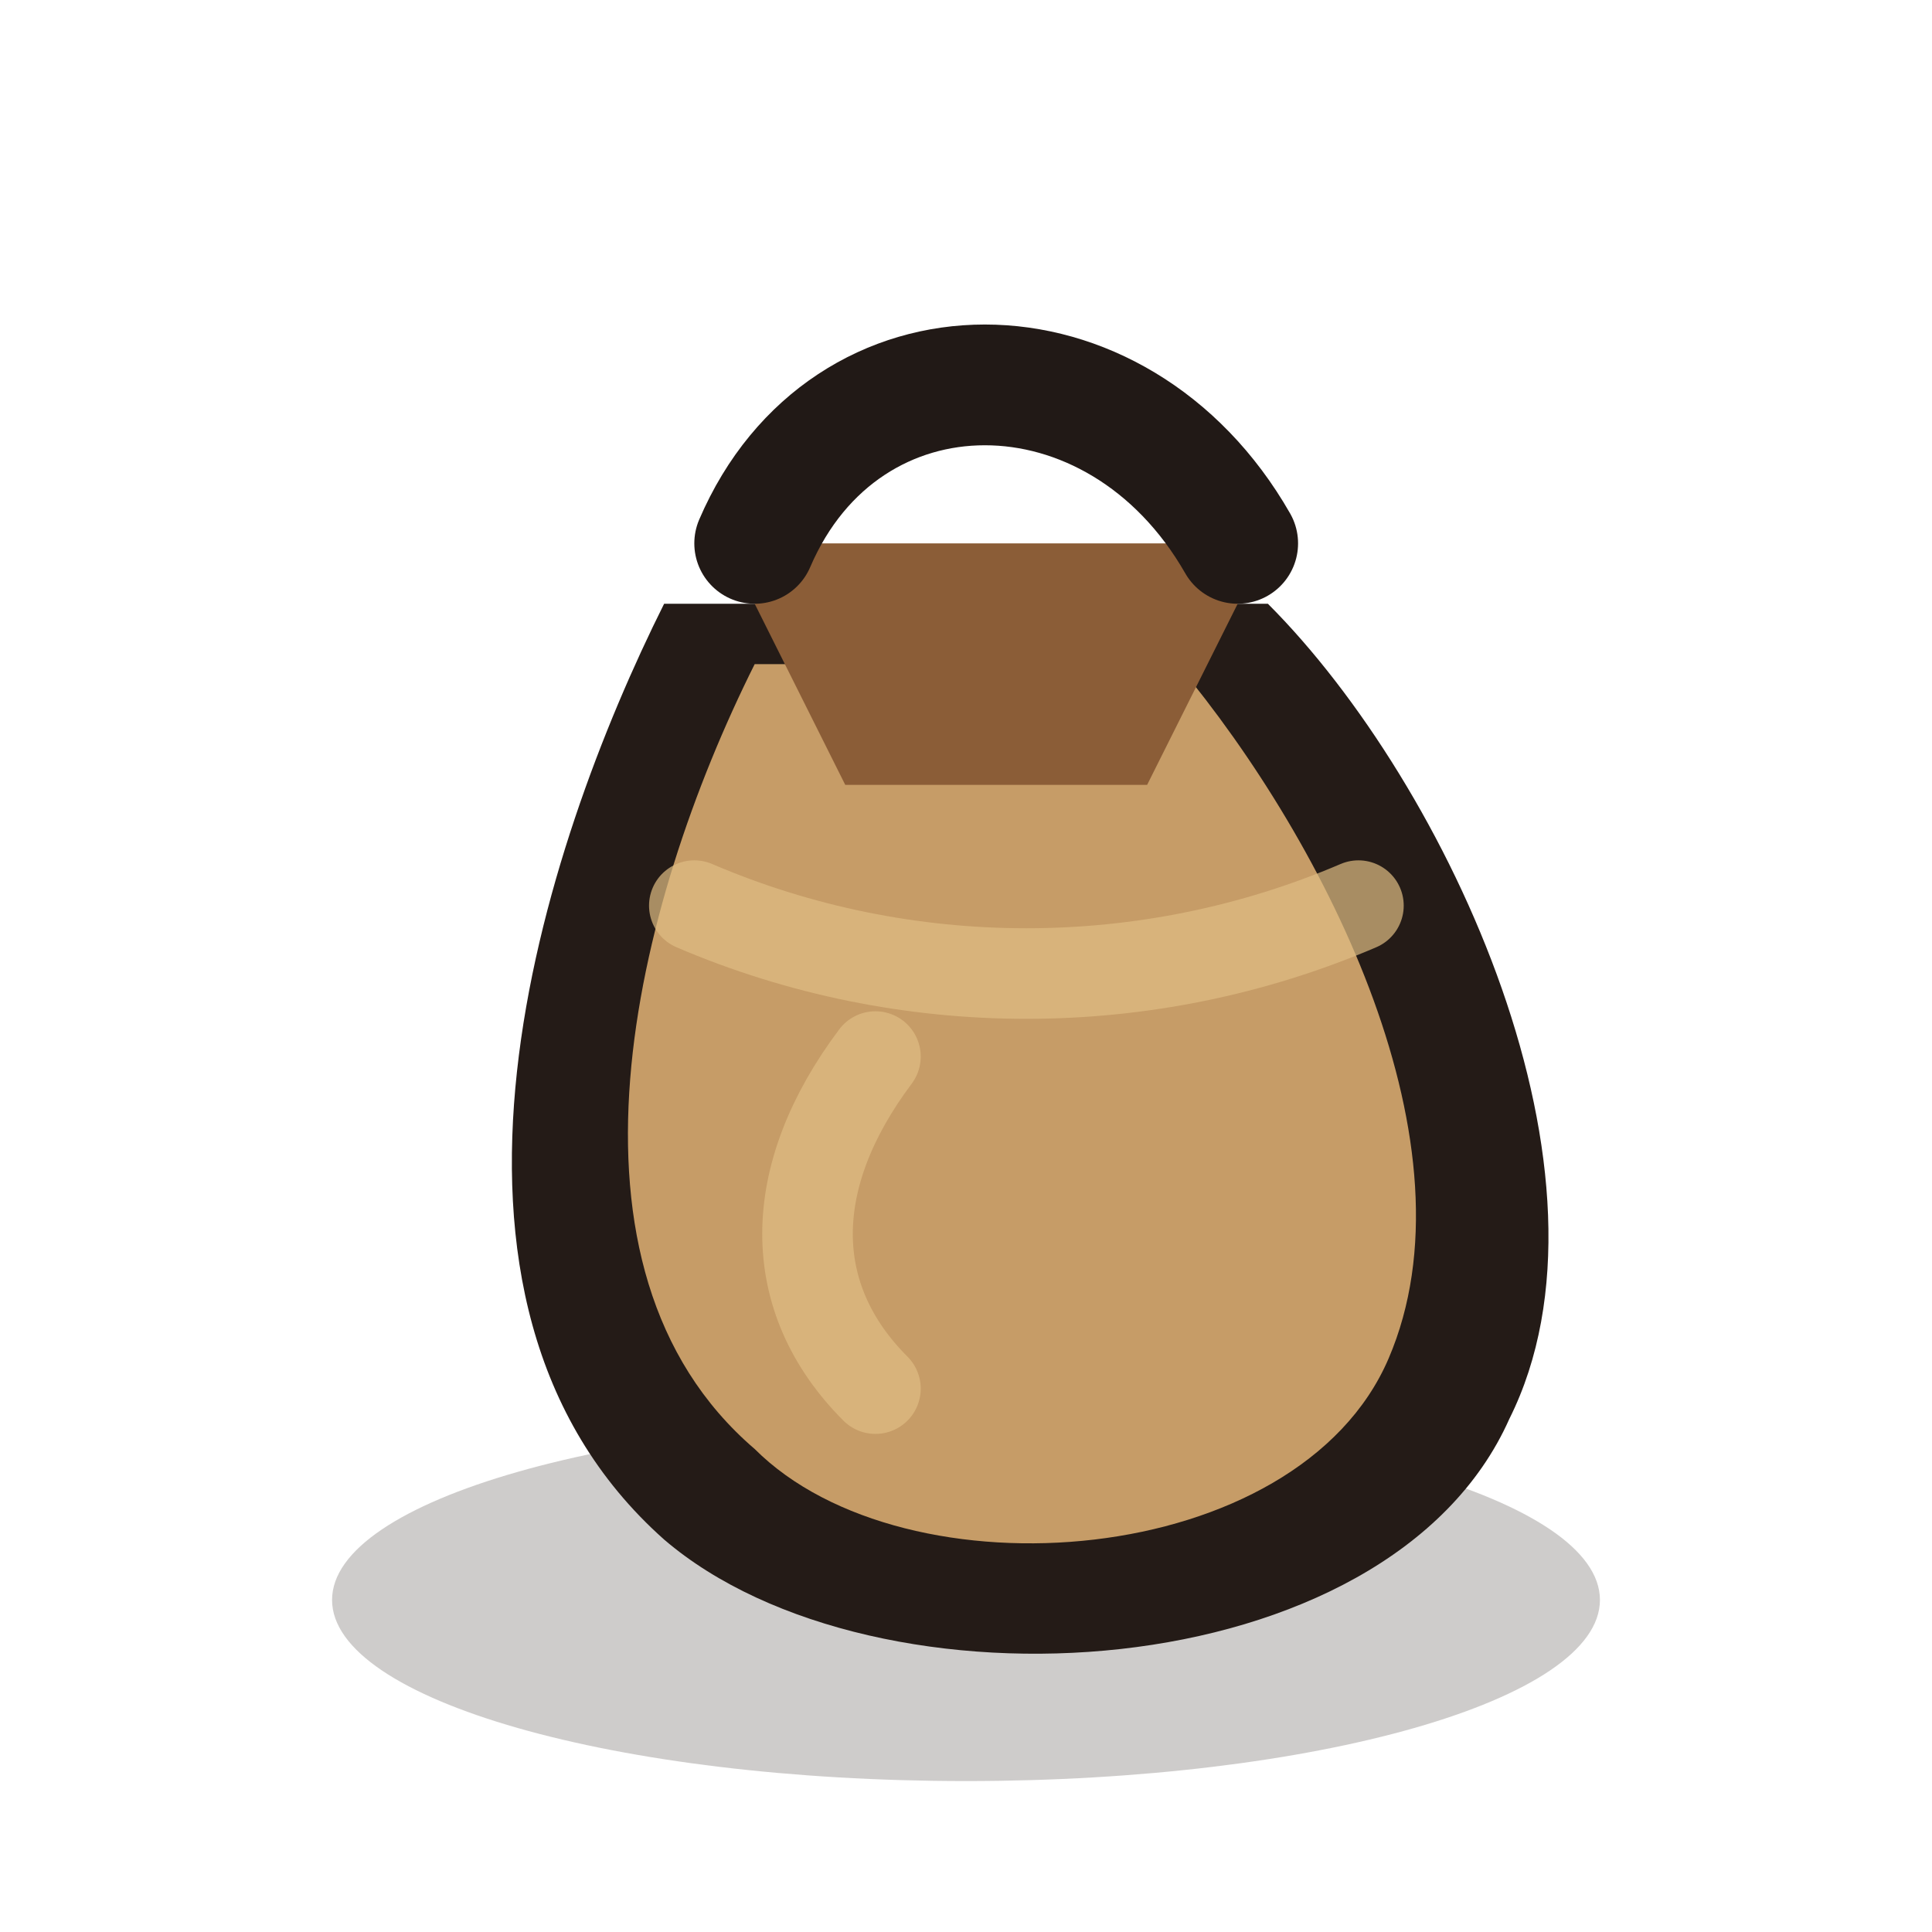
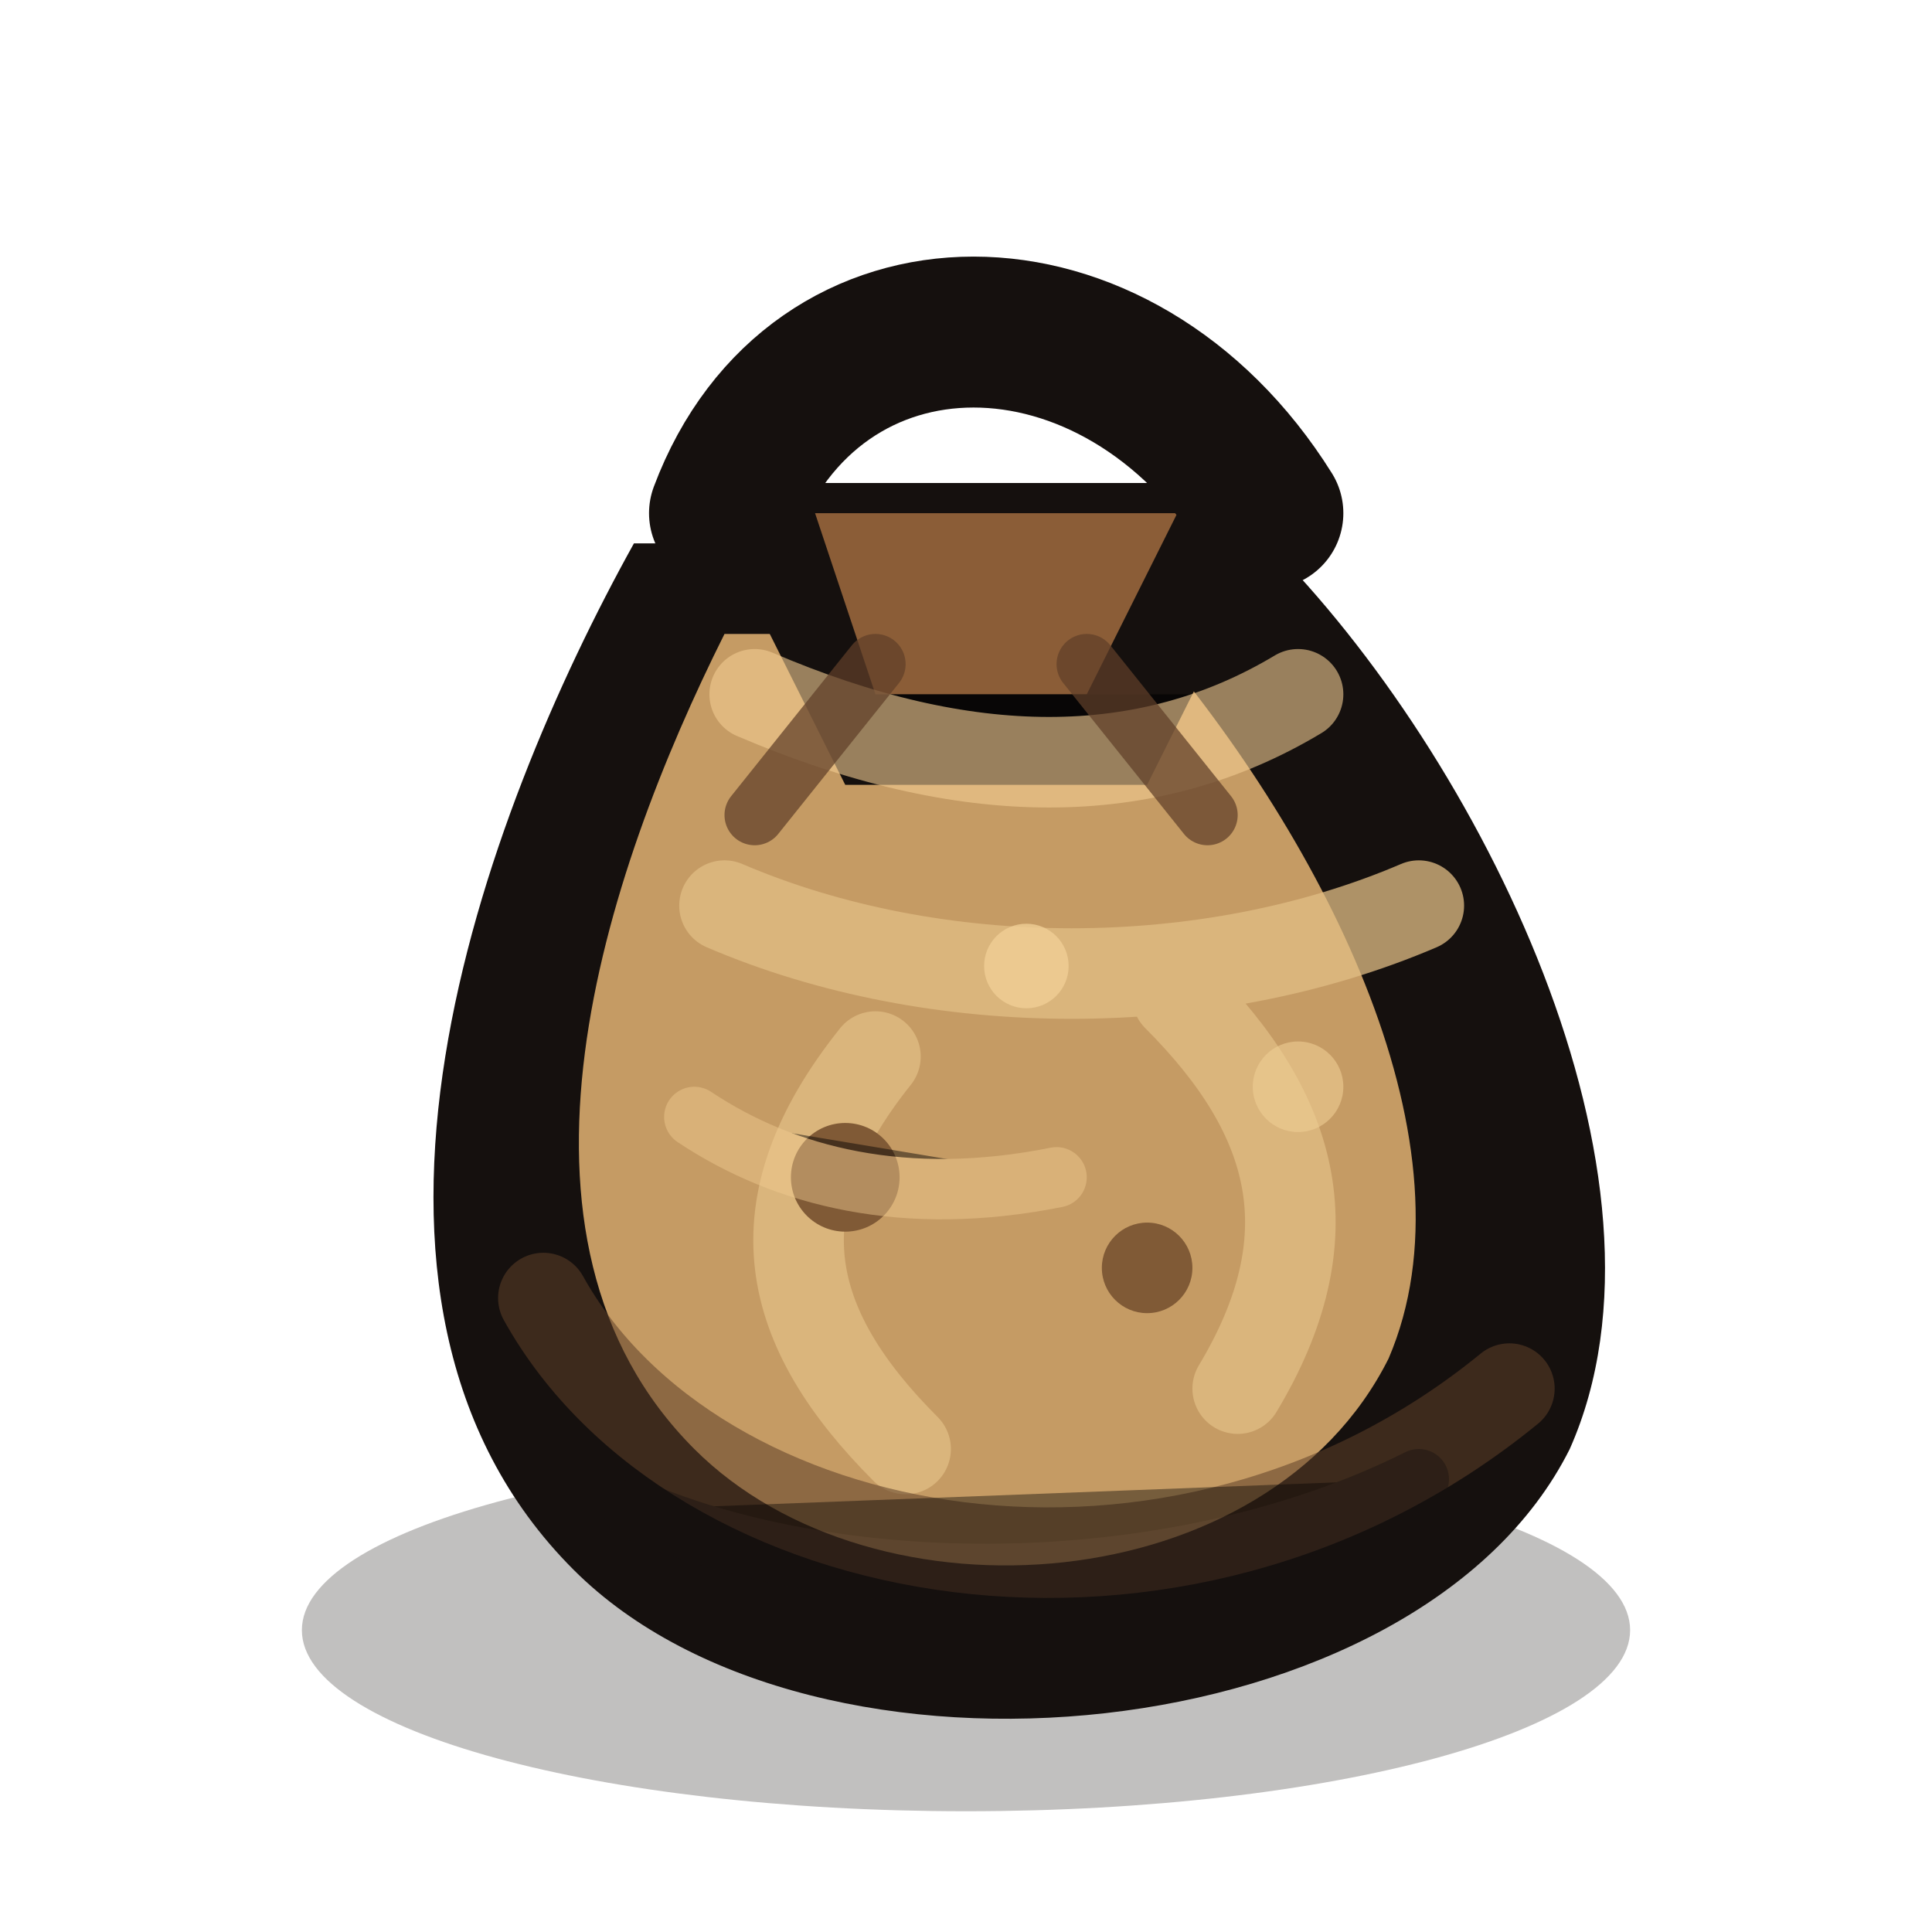
<svg xmlns="http://www.w3.org/2000/svg" viewBox="0 0 64 64">
-   <ellipse cx="32" cy="53" rx="21" ry="6" fill="#3d3430" opacity=".25" />
-   <path d="M22 20c-4 8-9 23 0 31 7 6 24 5 28-4 4-8-2-21-8-27z" fill="#241b17" />
-   <path d="M25 22c-4 8-7 20 0 26 5 5 18 4 21-3 3-7-2-17-7-23z" fill="#c69c67" />
-   <path d="M24 18h18l-4 8H28z" fill="#8b5d37" />
-   <path d="M25 18c3-7 12-7 16 0" fill="none" stroke="#211916" stroke-width="4" stroke-linecap="round" />
-   <path d="M23 30c7 3 15 3 22 0M29 35c-3 4-3 8 0 11" fill="none" stroke="#e0bd83" stroke-width="3" stroke-linecap="round" opacity=".7" />
+   <ellipse cx="32" cy="54" rx="22" ry="6" fill="#1b1512" opacity=".27" />
+   <path d="M21 18c-5 9-11 25-2 34 8 8 28 6 33-4 4-9-3-23-10-30z" fill="#15100e" />
+   <path d="M24 21c-4 8-8 20-1 27 6 6 19 5 23-3 3-7-2-17-8-24z" fill="#c59b64" />
+   <path d="M23 16h20l-5 10H28z" fill="#15100e" />
+   <path d="M27 17h12l-3 6h-7z" fill="#8b5d37" />
+   <path d="M24 17c3-8 13-8 18 0" fill="none" stroke="#15100e" stroke-width="5" stroke-linecap="round" />
+   <path d="M24 30c7 3 16 3 23 0M29 35c-4 5-3 9 1 13M39 33c4 4 5 8 2 13" fill="none" stroke="#e1bd84" stroke-width="3" stroke-linecap="round" opacity=".75" />
+   <path d="M25 23c7 3 13 3 18 0" stroke="#f1cc91" stroke-width="3" stroke-linecap="round" opacity=".6" />
+   <circle cx="28" cy="39" r="1.8" fill="#805a36" />
+   <circle cx="38" cy="42" r="1.5" fill="#805a36" />
+   <circle cx="34" cy="32" r="1.4" fill="#f0ce95" opacity=".8" />
+   <path d="M18 43c5 9 21 12 32 3" fill="none" stroke="#5f3f28" stroke-width="3" stroke-linecap="round" opacity=".55" />
+   <path d="M21 50c7 3 18 3 26-1" stroke="#15100e" stroke-width="2" stroke-linecap="round" opacity=".4" />
+   <path d="M29 22l-4 5M36 22l4 5" stroke="#5f3f28" stroke-width="2" stroke-linecap="round" opacity=".72" />
+   <path d="M23 37c3 2 7 3 12 2" stroke="#f1cc91" stroke-width="2" stroke-linecap="round" opacity=".45" />
+   <circle cx="43" cy="36" r="1.5" fill="#f0ce95" opacity=".58" />
</svg>
